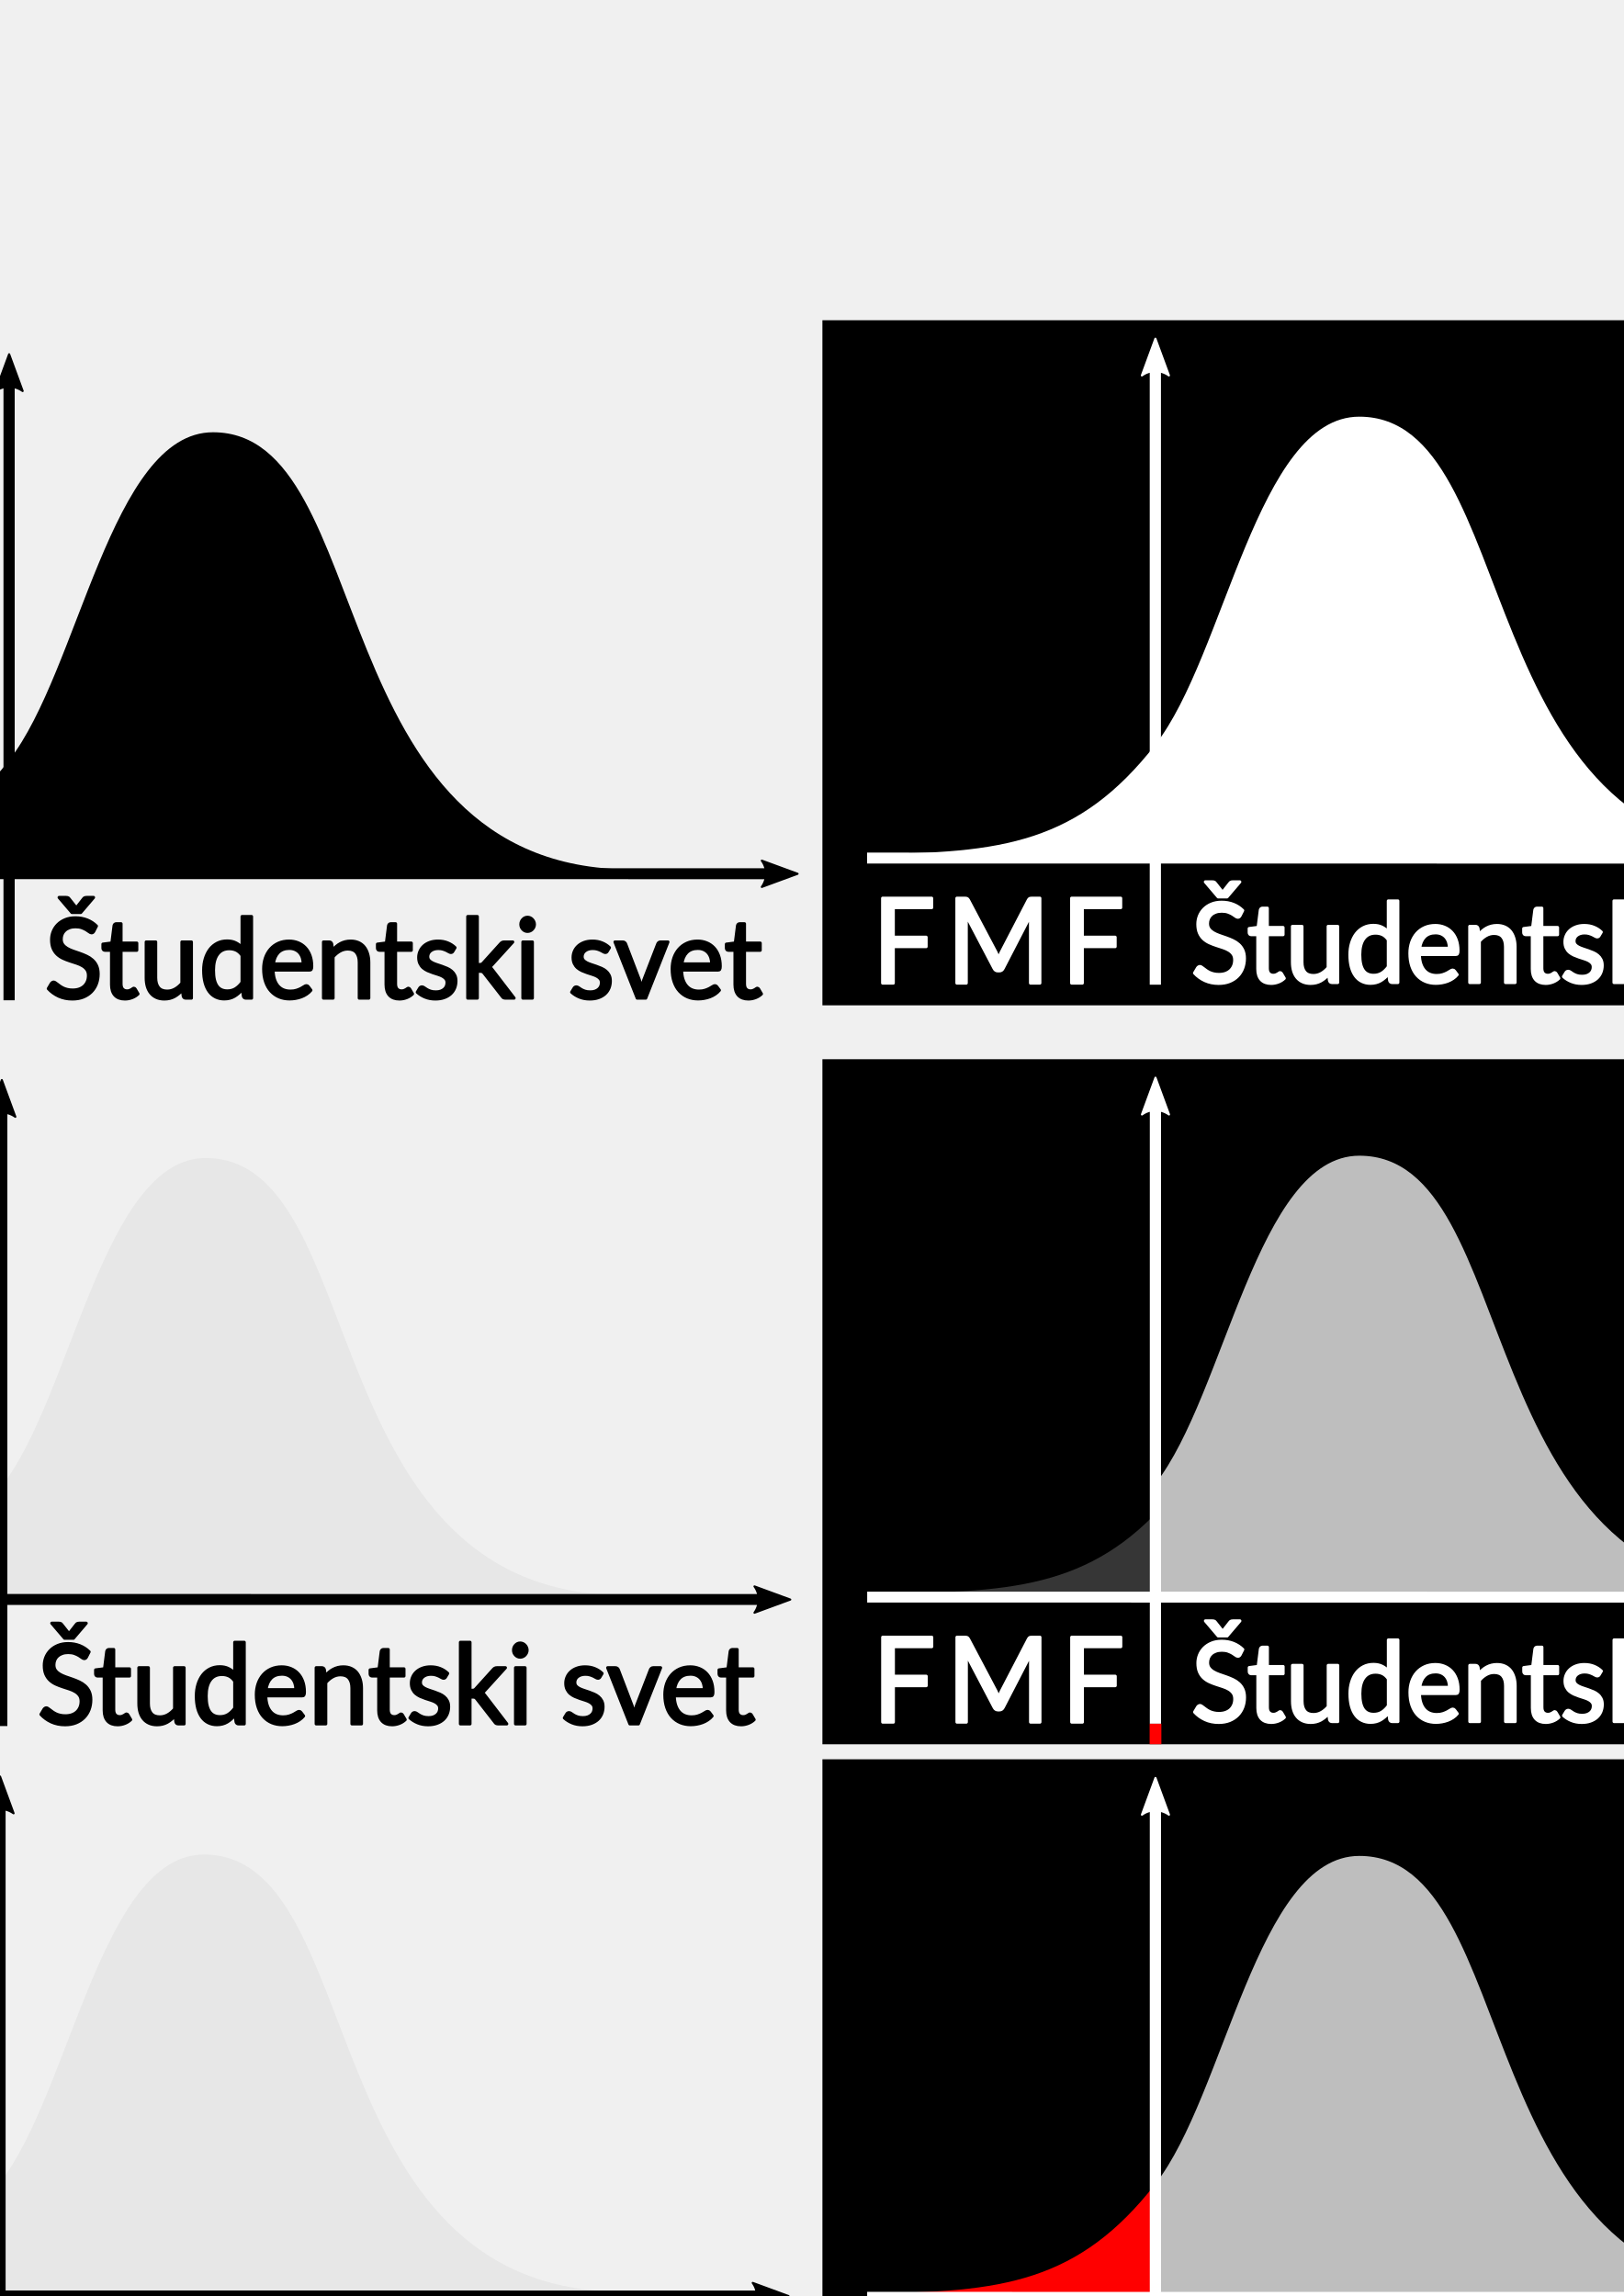
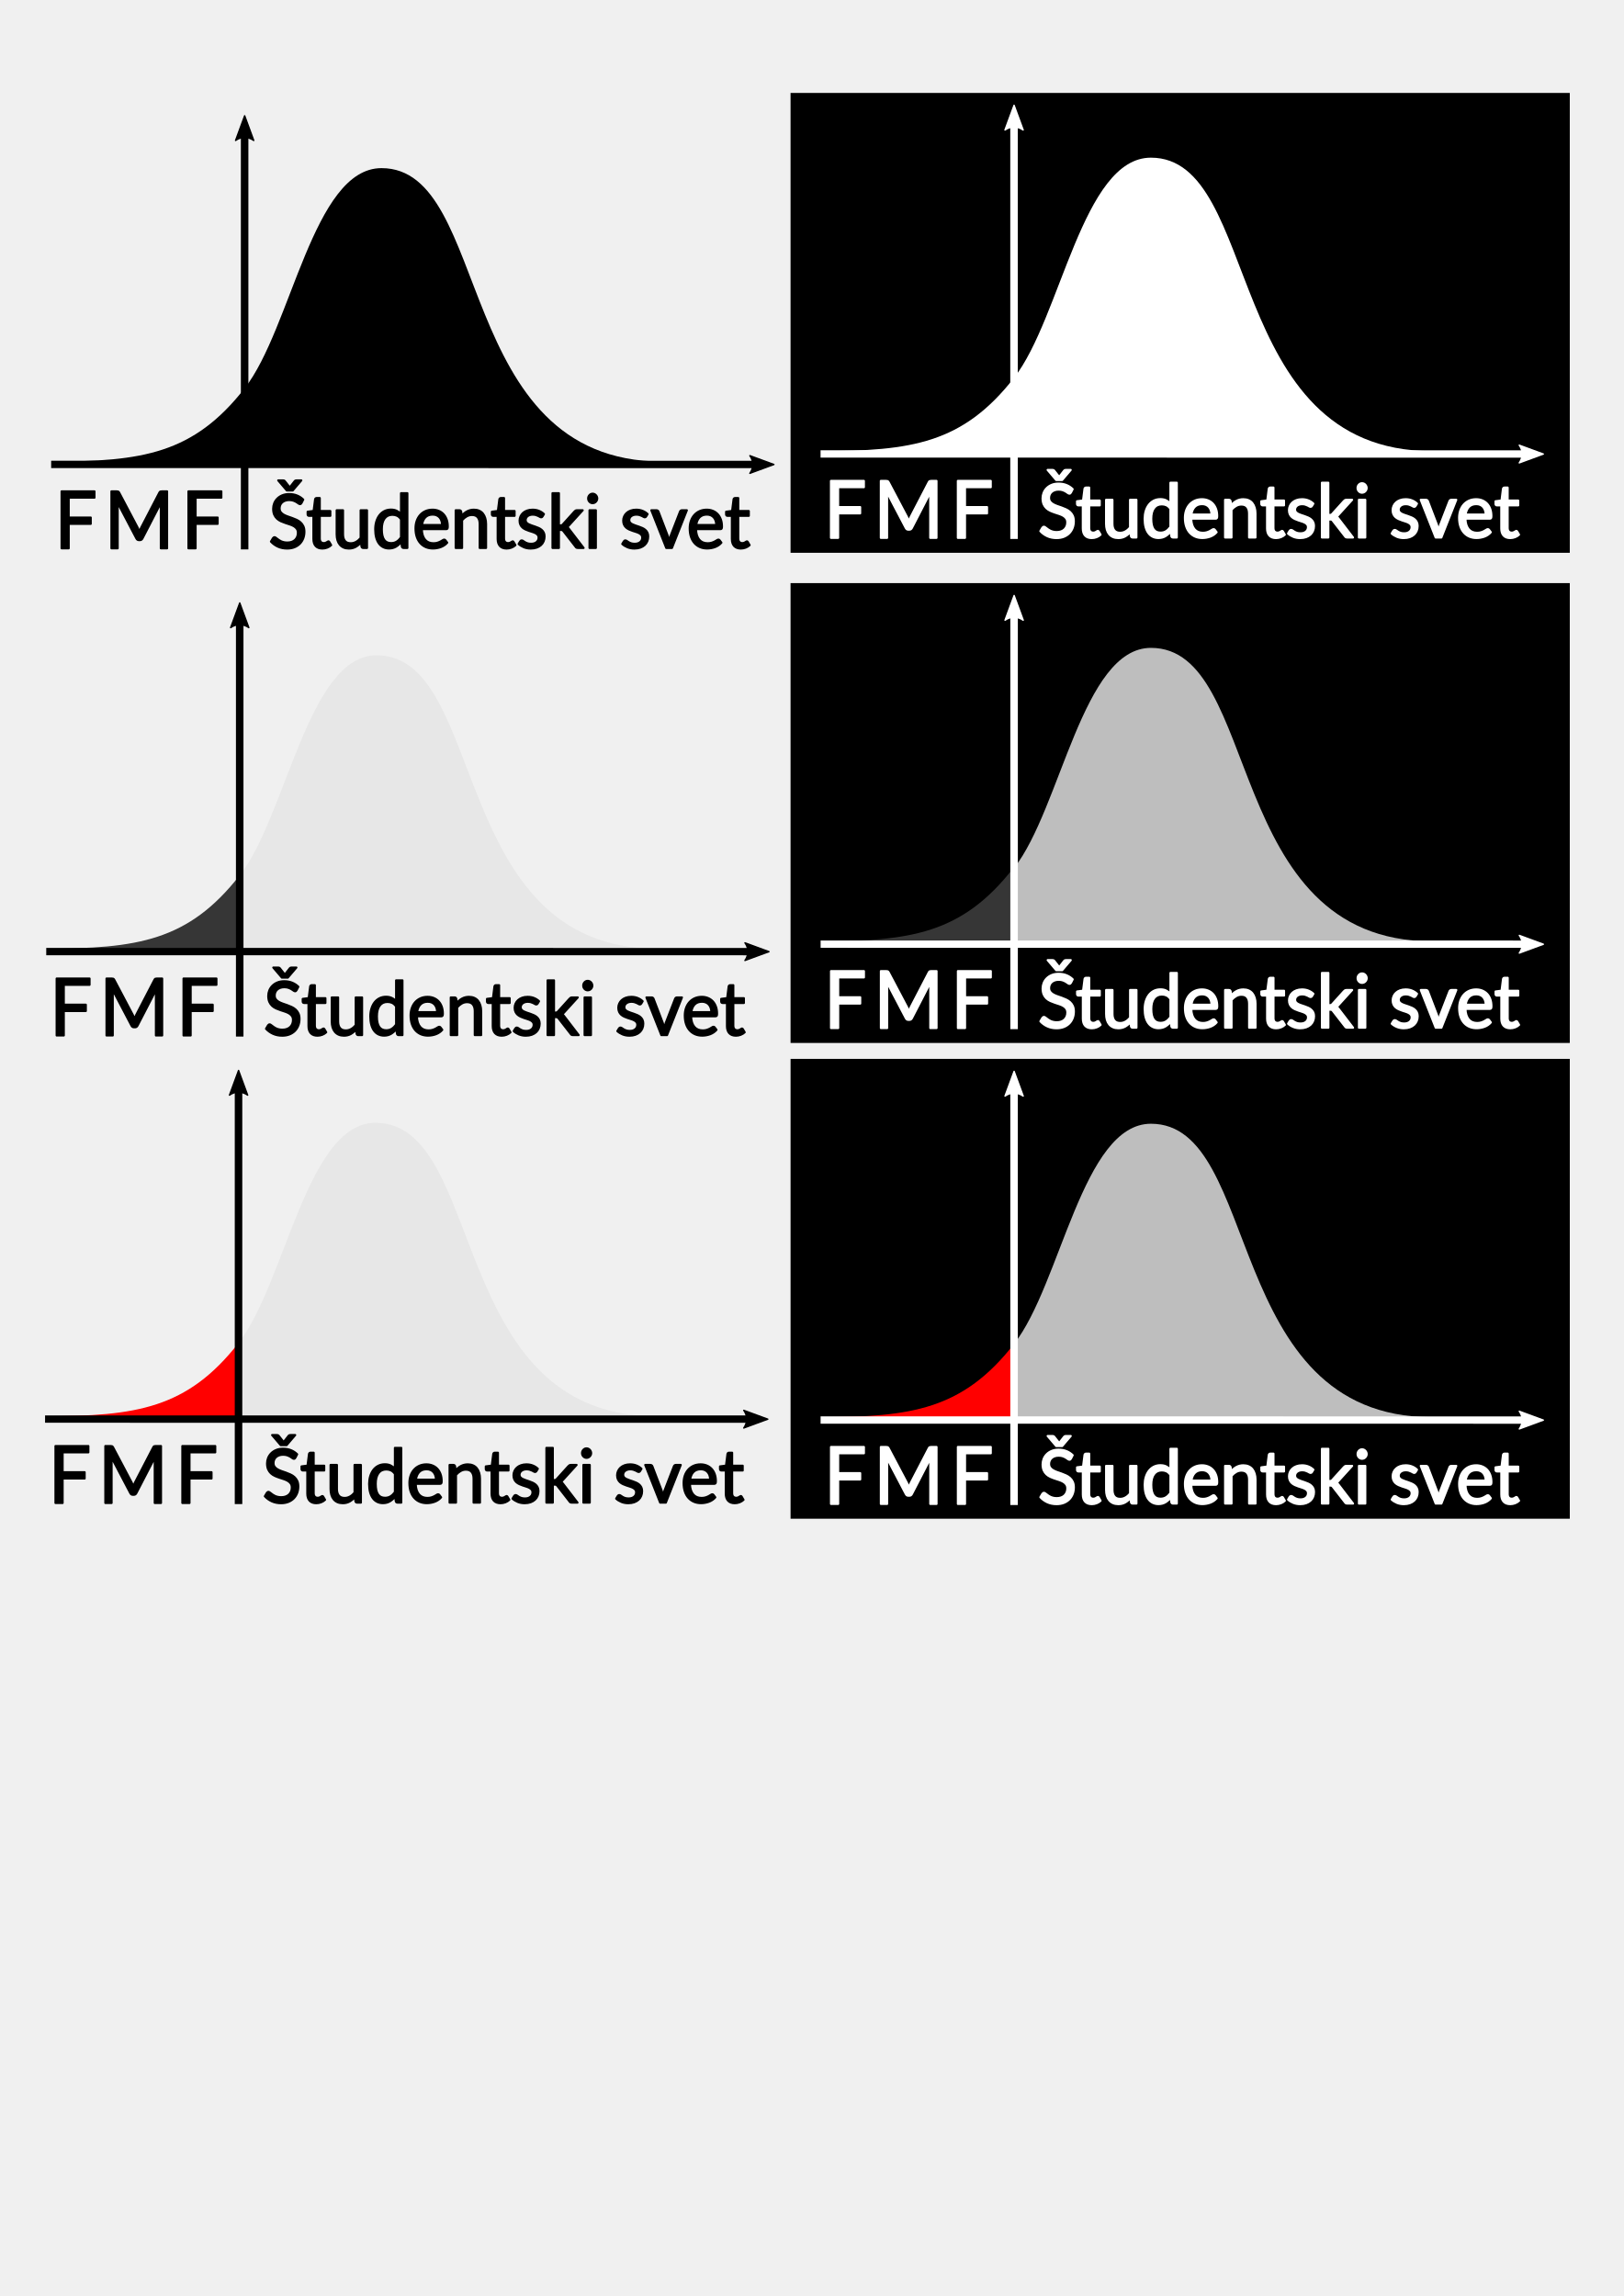
<svg xmlns="http://www.w3.org/2000/svg" xmlns:xlink="http://www.w3.org/1999/xlink" id="svg2" version="1.1" xml:space="preserve" width="744.094" height="1052.362" viewBox="0 0 744.094 1052.362">
  <defs id="defs6">
    <marker style="overflow:visible" id="marker4565" refX="0.0" refY="0.0" orient="auto">
      <path transform="scale(0.3) translate(-2.3,0)" d="M 8.719,4.034 L -2.207,0.016 L 8.719,-4.002 C 6.973,-1.63 6.983,1.616 8.719,4.034 z " style="fill-rule:evenodd;stroke-width:0.625;stroke-linejoin:round;stroke:#000000;stroke-opacity:1;fill:#000000;fill-opacity:1" id="path4567" />
    </marker>
    <marker style="overflow:visible" id="marker4465" refX="0.0" refY="0.0" orient="auto">
      <path transform="scale(0.3) translate(-2.3,0)" d="M 8.719,4.034 L -2.207,0.016 L 8.719,-4.002 C 6.973,-1.63 6.983,1.616 8.719,4.034 z " style="fill-rule:evenodd;stroke-width:0.625;stroke-linejoin:round;stroke:#ffffff;stroke-opacity:1;fill:#ffffff;fill-opacity:1" id="path4467" />
    </marker>
    <linearGradient id="linearGradient9134">
      <stop style="stop-color:#ffffff;stop-opacity:1;" offset="0" id="stop9136" />
      <stop style="stop-color:#ffffff;stop-opacity:0;" offset="1" id="stop9138" />
    </linearGradient>
    <linearGradient id="linearGradient9126">
      <stop style="stop-color:#ffffff;stop-opacity:1;" offset="0" id="stop9128" />
      <stop style="stop-color:#ffffff;stop-opacity:0;" offset="1" id="stop9130" />
    </linearGradient>
    <linearGradient id="linearGradient9022">
      <stop style="stop-color:#ffffff;stop-opacity:1;" offset="0" id="stop9024" />
      <stop style="stop-color:#ffffff;stop-opacity:0;" offset="1" id="stop9026" />
    </linearGradient>
    <marker orient="auto" refY="0.0" refX="0.0" id="marker8738" style="overflow:visible">
      <path id="path8740" style="fill-rule:evenodd;stroke-width:0.625;stroke-linejoin:round;stroke:#ffffff;stroke-opacity:1;fill:#ffffff;fill-opacity:1" d="M 8.719,4.034 L -2.207,0.016 L 8.719,-4.002 C 6.973,-1.63 6.983,1.616 8.719,4.034 z " transform="scale(0.3) translate(-2.3,0)" />
    </marker>
    <marker style="overflow:visible" id="marker7185" refX="0.0" refY="0.0" orient="auto">
      <path transform="scale(0.3) translate(-2.3,0)" d="M 8.719,4.034 L -2.207,0.016 L 8.719,-4.002 C 6.973,-1.63 6.983,1.616 8.719,4.034 z " style="fill-rule:evenodd;stroke-width:0.625;stroke-linejoin:round;stroke:#ffffff;stroke-opacity:1;fill:#ffffff;fill-opacity:1" id="path7187" />
    </marker>
    <marker style="overflow:visible" id="marker7153" refX="0.0" refY="0.0" orient="auto">
      <path transform="scale(0.3) translate(-2.3,0)" d="M 8.719,4.034 L -2.207,0.016 L 8.719,-4.002 C 6.973,-1.63 6.983,1.616 8.719,4.034 z " style="fill-rule:evenodd;stroke-width:0.625;stroke-linejoin:round;stroke:#000000;stroke-opacity:1;fill:#000000;fill-opacity:1" id="path7155" />
    </marker>
    <marker style="overflow:visible" id="marker7017" refX="0.0" refY="0.0" orient="auto">
      <path transform="scale(0.3) translate(-2.3,0)" d="M 8.719,4.034 L -2.207,0.016 L 8.719,-4.002 C 6.973,-1.63 6.983,1.616 8.719,4.034 z " style="fill-rule:evenodd;stroke-width:0.625;stroke-linejoin:round;stroke:#000000;stroke-opacity:1;fill:#000000;fill-opacity:1" id="path7019" />
    </marker>
    <marker orient="auto" refY="0.0" refX="0.0" id="marker6953" style="overflow:visible">
      <path id="path6955" style="fill-rule:evenodd;stroke-width:0.625;stroke-linejoin:round;stroke:#ffffff;stroke-opacity:1;fill:#ffffff;fill-opacity:1" d="M 8.719,4.034 L -2.207,0.016 L 8.719,-4.002 C 6.973,-1.63 6.983,1.616 8.719,4.034 z " transform="scale(0.3) translate(-2.3,0)" />
    </marker>
    <marker style="overflow:visible" id="marker5136" refX="0.0" refY="0.0" orient="auto">
      <path transform="scale(0.3) translate(-2.3,0)" d="M 8.719,4.034 L -2.207,0.016 L 8.719,-4.002 C 6.973,-1.63 6.983,1.616 8.719,4.034 z " style="fill-rule:evenodd;stroke-width:0.625;stroke-linejoin:round;stroke:#000000;stroke-opacity:1;fill:#000000;fill-opacity:1" id="path5138" />
    </marker>
    <marker orient="auto" refY="0.0" refX="0.0" id="Club" style="overflow:visible">
      <path id="path4527" d="M -1.597,-7.098 C -3.486,-7.098 -5.024,-5.561 -5.024,-3.671 C -5.024,-3.015 -4.785,-2.444 -4.464,-1.923 C -4.503,-1.891 -4.544,-1.865 -4.581,-1.83 C -5.203,-2.685 -6.17,-3.275 -7.308,-3.275 C -9.197,-3.275 -10.734,-1.738 -10.734,0.151 C -10.734,2.04 -9.197,3.578 -7.308,3.578 C -6.314,3.578 -5.439,3.136 -4.814,2.459 C -4.938,2.814 -5.024,3.18 -5.024,3.578 C -5.024,5.467 -3.486,7.004 -1.597,7.004 C 0.292,7.004 1.829,5.467 1.829,3.578 C 1.829,2.784 1.514,2.084 1.06,1.503 C 2.415,1.766 3.772,2.297 4.766,3.834 C 4.028,3.096 3.554,1.753 3.554,-0.059 L 2.925,-0.105 L 3.507,-0.128 C 3.507,-1.94 3.958,-3.283 4.696,-4.021 C 3.737,-2.539 2.439,-1.995 1.13,-1.713 C 1.534,-2.275 1.829,-2.927 1.829,-3.671 C 1.829,-5.561 0.292,-7.098 -1.597,-7.098 z " style="fill-rule:evenodd;stroke:#000000;stroke-width:0.746pt;stroke-opacity:1;fill:#000000;fill-opacity:1" transform="scale(0.6)" />
    </marker>
    <marker orient="auto" refY="0.0" refX="0.0" id="TriangleInS" style="overflow:visible">
      <path id="path4437" d="M 5.77,0.0 L -2.88,5.0 L -2.88,-5.0 L 5.77,0.0 z " style="fill-rule:evenodd;stroke:#000000;stroke-width:1pt;stroke-opacity:1;fill:#000000;fill-opacity:1" transform="scale(-0.2)" />
    </marker>
    <marker orient="auto" refY="0.0" refX="0.0" id="Arrow2Sstart" style="overflow:visible">
      <path id="path4328" style="fill-rule:evenodd;stroke-width:0.625;stroke-linejoin:round;stroke:#000000;stroke-opacity:1;fill:#000000;fill-opacity:1" d="M 8.719,4.034 L -2.207,0.016 L 8.719,-4.002 C 6.973,-1.63 6.983,1.616 8.719,4.034 z " transform="scale(0.3) translate(-2.3,0)" />
    </marker>
    <marker orient="auto" refY="0.0" refX="0.0" id="Arrow1Sstart" style="overflow:visible">
      <path id="path4310" d="M 0.0,0.0 L 5.0,-5.0 L -12.5,0.0 L 5.0,5.0 L 0.0,0.0 z " style="fill-rule:evenodd;stroke:#000000;stroke-width:1pt;stroke-opacity:1;fill:#000000;fill-opacity:1" transform="scale(0.2) translate(6,0)" />
    </marker>
    <marker orient="auto" refY="0.0" refX="0.0" id="Arrow2Mstart" style="overflow:visible">
      <path id="path4322" style="fill-rule:evenodd;stroke-width:0.625;stroke-linejoin:round;stroke:#000000;stroke-opacity:1;fill:#000000;fill-opacity:1" d="M 8.719,4.034 L -2.207,0.016 L 8.719,-4.002 C 6.973,-1.63 6.983,1.616 8.719,4.034 z " transform="scale(0.6) translate(0,0)" />
    </marker>
    <filter style="color-interpolation-filters:sRGB;" id="filter4851">
      <feColorMatrix values="0.21 0.72 0.072 0 0 0.21 0.72 0.072 0 0 0.21 0.72 0.072 0 0 0 0 0 1 0 " id="feColorMatrix4853" result="fbSourceGraphic" />
      <feColorMatrix result="fbSourceGraphicAlpha" in="fbSourceGraphic" values="0 0 0 -1 0 0 0 0 -1 0 0 0 0 -1 0 0 0 0 1 0" id="feColorMatrix4855" />
      <feColorMatrix id="feColorMatrix4857" values="0.21 0.72 0.072 0 0 0.21 0.72 0.072 0 0 0.21 0.72 0.072 0 0 0 0 0 1 0 " in="fbSourceGraphic" result="fbSourceGraphic" />
      <feColorMatrix result="fbSourceGraphicAlpha" in="fbSourceGraphic" values="0 0 0 -1 0 0 0 0 -1 0 0 0 0 -1 0 0 0 0 1 0" id="feColorMatrix4859" />
      <feColorMatrix id="feColorMatrix4861" values="0.21 0.72 0.072 0 0 0.21 0.72 0.072 0 0 0.21 0.72 0.072 0 0 0 0 0 1 0 " in="fbSourceGraphic" />
    </filter>
    <marker style="overflow:visible" id="marker5136-6" refX="0" refY="0" orient="auto">
      <path transform="matrix(0.3,0,0,0.3,-0.69,0)" d="M 8.719,4.034 -2.207,0.016 8.719,-4.002 c -1.745,2.372 -1.735,5.617 -6e-7,8.035 z" style="fill:#ffffff;fill-opacity:1;fill-rule:evenodd;stroke:#ffffff;stroke-width:0.625;stroke-linejoin:round;stroke-opacity:1" id="path5138-1" />
    </marker>
    <marker style="overflow:visible" id="marker5136-0" refX="0" refY="0" orient="auto">
      <path transform="matrix(0.3,0,0,0.3,-0.69,0)" d="M 8.719,4.034 -2.207,0.016 8.719,-4.002 c -1.745,2.372 -1.735,5.617 -6e-7,8.035 z" style="fill:#000000;fill-opacity:1;fill-rule:evenodd;stroke:#000000;stroke-width:0.625;stroke-linejoin:round;stroke-opacity:1" id="path5138-5" />
    </marker>
    <filter style="color-interpolation-filters:sRGB;" id="filter6831">
      <feColorMatrix values="0.21 0.72 0.072 0 0 0.21 0.72 0.072 0 0 0.21 0.72 0.072 0 0 0 0 0 1 0 " id="feColorMatrix6833" />
    </filter>
-     <linearGradient xlink:href="#linearGradient9022" id="linearGradient9028" x1="-5.472" y1="577.215" x2="5.204" y2="577.215" gradientUnits="userSpaceOnUse" gradientTransform="translate(423.7504,-248.7452)" />
+     <linearGradient xlink:href="#linearGradient9022" id="linearGradient9028" x1="-5.472" y1="577.215" x2="5.204" y2="577.215" gradientUnits="userSpaceOnUse" gradientTransform="translate(423.7504,-245.5452)" />
    <linearGradient xlink:href="#linearGradient9126" id="linearGradient9132" x1="14.268" y1="-469.785" x2="280.349" y2="-469.785" gradientUnits="userSpaceOnUse" />
    <linearGradient xlink:href="#linearGradient9134" id="linearGradient9140" x1="-103.438" y1="-460.585" x2="-13.74" y2="-460.585" gradientUnits="userSpaceOnUse" />
    <linearGradient xlink:href="#linearGradient9022" id="linearGradient9900" gradientUnits="userSpaceOnUse" gradientTransform="translate(423.7209,22.23919)" x1="-5.472" y1="577.215" x2="5.204" y2="577.215" />
  </defs>
  <g id="g10" transform="matrix(1.25,0,0,-1.25,0,1052.362)">
-     <rect style="fill:#000000;fill-opacity:1;stroke:#ffffff;stroke-width:0;stroke-miterlimit:4;stroke-dasharray:none;stroke-opacity:1" id="rect7651" width="425.6" height="251.2" x="301.515" y="-196.8" transform="scale(1,-1)" />
-     <g id="g4680">
+     <g id="g4840" transform="matrix(0.6712333,0,0,0.6712333,87.4475,321.5263)">
      <path d="M -105.6,1.6 C -55.995,1.606 -28,5.762 0,41.6 L 0,1.6 Z" style="fill:#ff0000;fill-opacity:1;fill-rule:evenodd;stroke:#ff0000;stroke-width:0;stroke-linecap:butt;stroke-linejoin:miter;stroke-miterlimit:4;stroke-dasharray:none;stroke-opacity:1" id="path14" />
      <path d="m 0,41.6 c 25.6,32.767 37.313,120.278 74.761,120.278 60.836,0 38.833,-160.068 153.251,-160.287 L 0,1.6 Z" style="fill:#e7e7e7;fill-opacity:1;fill-rule:evenodd;stroke:#e7e7e7;stroke-width:0;stroke-linecap:butt;stroke-linejoin:miter;stroke-miterlimit:4;stroke-dasharray:none;stroke-opacity:1" id="path16" />
      <path d="M 283.665,-3.6617809e-5 -105.669,0.029" style="fill:none;stroke:#000000;stroke-width:4.004;stroke-linecap:butt;stroke-linejoin:miter;stroke-miterlimit:19.8;stroke-dasharray:none;stroke-opacity:1;marker-start:url(#Arrow2Sstart)" id="path18" />
      <path d="M 0,184.914 0,-46.4" style="fill:none;stroke:#000000;stroke-width:4.109;stroke-linecap:butt;stroke-linejoin:miter;stroke-miterlimit:5;stroke-dasharray:none;stroke-opacity:1;marker-start:url(#marker5136)" id="path24" />
      <text transform="scale(0.9701888,-1.030727)" id="text5550" y="44.435" x="-106.942" style="font-style:normal;font-weight:normal;font-size:29.946px;line-height:125%;font-family:sans-serif;letter-spacing:1.035px;word-spacing:0px;fill:#000000;fill-opacity:1;stroke:none;stroke-width:1.2;stroke-linecap:butt;stroke-linejoin:miter;stroke-miterlimit:4;stroke-dasharray:none;stroke-opacity:1" xml:space="preserve">
        <tspan style="font-style:normal;font-variant:normal;font-weight:normal;font-stretch:normal;font-size:42.111px;font-family:Lato;-inkscape-font-specification:Lato;letter-spacing:4.257px;stroke:#000000;stroke-width:1.123;stroke-linecap:butt;stroke-linejoin:round;stroke-miterlimit:4;stroke-dasharray:none;stroke-opacity:1" y="44.435" x="-106.942" id="tspan5552">FMF</tspan>
      </text>
-       <text transform="scale(0.9847641,-1.015472)" id="text5554" y="44.909" x="13.264" style="font-style:normal;font-weight:normal;font-size:40px;line-height:125%;font-family:sans-serif;letter-spacing:0px;word-spacing:0px;fill:#000000;fill-opacity:1;stroke:none;stroke-width:1px;stroke-linecap:butt;stroke-linejoin:miter;stroke-opacity:1;" xml:space="preserve">
-         <tspan style="font-style:normal;font-variant:normal;font-weight:normal;font-stretch:normal;font-size:40px;font-family:Lato;-inkscape-font-specification:Lato;letter-spacing:0px;stroke:#000000;stroke-width:1.126px;stroke-linejoin:round;stroke-opacity:1;" y="44.909" x="13.264" id="tspan5556">Študentski svet</tspan>
+       <text transform="scale(0.9847641,-1.015472)" id="text5554" y="44.909" x="13.264" style="font-style:normal;font-weight:normal;font-size:40px;line-height:125%;font-family:sans-serif;letter-spacing:0px;word-spacing:0px;fill:#000000;fill-opacity:1;stroke:none;stroke-width:1px;stroke-linecap:butt;stroke-linejoin:miter;stroke-opacity:1" xml:space="preserve">
+         <tspan style="font-style:normal;font-variant:normal;font-weight:normal;font-stretch:normal;font-size:40px;font-family:Lato;-inkscape-font-specification:Lato;letter-spacing:0px;stroke:#000000;stroke-width:1.126px;stroke-linejoin:round;stroke-opacity:1" y="44.909" x="13.264" id="tspan5556">Študentski svet</tspan>
      </text>
    </g>
-     <path d="m -104.954,256.988 c 49.604,0.006 77.6,4.162 105.6,40 l 0,-40 z" style="fill:#ff0000;fill-opacity:1;fill-rule:evenodd;stroke:#ff0000;stroke-width:0;stroke-linecap:butt;stroke-linejoin:miter;stroke-miterlimit:4;stroke-dasharray:none;stroke-opacity:1;filter:url(#filter6831)" id="path6743" />
-     <g id="g4671">
-       <path id="path6745" style="fill:#e7e7e7;fill-opacity:1;fill-rule:evenodd;stroke:#e7e7e7;stroke-width:0;stroke-linecap:butt;stroke-linejoin:miter;stroke-miterlimit:4;stroke-dasharray:none;stroke-opacity:1" d="M 0.646,296.988 C 26.246,329.754 37.959,417.265 75.407,417.265 c 60.836,0 38.833,-160.068 153.251,-160.287 l -228.012,0.009 z" />
-       <path id="path6747" style="fill:none;stroke:#000000;stroke-width:4.004;stroke-linecap:butt;stroke-linejoin:miter;stroke-miterlimit:19.8;stroke-dasharray:none;stroke-opacity:1;marker-start:url(#marker4565)" d="m 284.311,255.388 -389.334,0.029" />
-       <path id="path6749" style="fill:none;stroke:#000000;stroke-width:4.109;stroke-linecap:butt;stroke-linejoin:miter;stroke-miterlimit:5;stroke-dasharray:none;stroke-opacity:1;marker-start:url(#marker5136)" d="m 0.646,440.302 0,-231.314" />
-       <text xml:space="preserve" style="font-style:normal;font-weight:normal;font-size:29.946px;line-height:125%;font-family:sans-serif;letter-spacing:1.035px;word-spacing:0px;fill:#000000;fill-opacity:1;stroke:none;stroke-width:1.2;stroke-linecap:butt;stroke-linejoin:miter;stroke-miterlimit:4;stroke-dasharray:none;stroke-opacity:1" x="-106.277" y="-203.34" id="text6751" transform="scale(0.9701888,-1.030727)">
-         <tspan id="tspan6753" x="-106.277" y="-203.34" style="font-style:normal;font-variant:normal;font-weight:normal;font-stretch:normal;font-size:42.111px;font-family:Lato;-inkscape-font-specification:Lato;letter-spacing:4.257px;stroke:#000000;stroke-width:1.123;stroke-linecap:butt;stroke-linejoin:round;stroke-miterlimit:4;stroke-dasharray:none;stroke-opacity:1">FMF</tspan>
-       </text>
-       <text xml:space="preserve" style="font-style:normal;font-weight:normal;font-size:40px;line-height:125%;font-family:sans-serif;letter-spacing:0px;word-spacing:0px;fill:#000000;fill-opacity:1;stroke:none;stroke-width:1px;stroke-linecap:butt;stroke-linejoin:miter;stroke-opacity:1" x="13.921" y="-206.588" id="text6755" transform="scale(0.9847641,-1.015472)">
-         <tspan id="tspan6757" x="13.921" y="-206.588" style="font-style:normal;font-variant:normal;font-weight:normal;font-stretch:normal;font-size:40px;font-family:Lato;-inkscape-font-specification:Lato;letter-spacing:0px;stroke:#000000;stroke-width:1.126px;stroke-linejoin:round;stroke-opacity:1">Študentski svet</tspan>
-       </text>
+     <g id="g4904" transform="matrix(0.6712333,0,0,0.6712333,87.4475,321.5263)">
+       <path d="m -105,257.027 c 49.605,0.006 77.6,4.162 105.6,40 l 0,-40 z" style="fill:#363636;fill-opacity:1;fill-rule:evenodd;stroke:#363636;stroke-width:0;stroke-linecap:butt;stroke-linejoin:miter;stroke-miterlimit:4;stroke-dasharray:none;stroke-opacity:1" id="path14-3" />
+       <g id="g4671">
+         <path d="M 0.646,296.988 C 26.246,329.754 37.959,417.265 75.407,417.265 c 60.836,0 38.833,-160.068 153.251,-160.287 l -228.012,0.009 z" style="fill:#e7e7e7;fill-opacity:1;fill-rule:evenodd;stroke:#e7e7e7;stroke-width:0;stroke-linecap:butt;stroke-linejoin:miter;stroke-miterlimit:4;stroke-dasharray:none;stroke-opacity:1" id="path6745" />
+         <path d="m 284.311,255.388 -389.334,0.029" style="fill:none;stroke:#000000;stroke-width:4.004;stroke-linecap:butt;stroke-linejoin:miter;stroke-miterlimit:19.8;stroke-dasharray:none;stroke-opacity:1;marker-start:url(#marker4565)" id="path6747" />
+         <path d="m 0.646,440.302 0,-231.314" style="fill:none;stroke:#000000;stroke-width:4.109;stroke-linecap:butt;stroke-linejoin:miter;stroke-miterlimit:5;stroke-dasharray:none;stroke-opacity:1;marker-start:url(#marker5136)" id="path6749" />
+         <text transform="scale(0.9701888,-1.030727)" id="text6751" y="-203.34" x="-106.277" style="font-style:normal;font-weight:normal;font-size:29.946px;line-height:125%;font-family:sans-serif;letter-spacing:1.035px;word-spacing:0px;fill:#000000;fill-opacity:1;stroke:none;stroke-width:1.2;stroke-linecap:butt;stroke-linejoin:miter;stroke-miterlimit:4;stroke-dasharray:none;stroke-opacity:1" xml:space="preserve">
+           <tspan style="font-style:normal;font-variant:normal;font-weight:normal;font-stretch:normal;font-size:42.111px;font-family:Lato;-inkscape-font-specification:Lato;letter-spacing:4.257px;stroke:#000000;stroke-width:1.123;stroke-linecap:butt;stroke-linejoin:round;stroke-miterlimit:4;stroke-dasharray:none;stroke-opacity:1" y="-203.34" x="-106.277" id="tspan6753">FMF</tspan>
+         </text>
+         <text transform="scale(0.9847641,-1.015472)" id="text6755" y="-206.588" x="13.921" style="font-style:normal;font-weight:normal;font-size:40px;line-height:125%;font-family:sans-serif;letter-spacing:0px;word-spacing:0px;fill:#000000;fill-opacity:1;stroke:none;stroke-width:1px;stroke-linecap:butt;stroke-linejoin:miter;stroke-opacity:1" xml:space="preserve">
+           <tspan style="font-style:normal;font-variant:normal;font-weight:normal;font-stretch:normal;font-size:40px;font-family:Lato;-inkscape-font-specification:Lato;letter-spacing:0px;stroke:#000000;stroke-width:1.126px;stroke-linejoin:round;stroke-opacity:1" y="-206.588" x="13.921" id="tspan6757">Študentski svet</tspan>
+         </text>
+       </g>
    </g>
-     <path id="path6759" style="fill:#ff0000;fill-opacity:1;fill-rule:evenodd;stroke:#ff0000;stroke-width:0;stroke-linecap:butt;stroke-linejoin:miter;stroke-miterlimit:4;stroke-dasharray:none;stroke-opacity:1" d="m 317.986,1.088 c 49.605,0.006 77.6,4.162 105.6,40 l 0,-40 z" />
-     <path id="path6761" style="fill:#bebebe;fill-opacity:1;fill-rule:evenodd;stroke:#e7e7e7;stroke-width:0;stroke-linecap:butt;stroke-linejoin:miter;stroke-miterlimit:4;stroke-dasharray:none;stroke-opacity:1" d="m 423.586,41.088 c 25.6,32.767 37.313,120.278 74.761,120.278 60.836,0 38.833,-160.068 153.251,-160.287 l -228.012,0.009 z" />
-     <path id="path6763" style="fill:#ffffff;fill-opacity:1;stroke:#ffffff;stroke-width:4.004;stroke-linecap:butt;stroke-linejoin:miter;stroke-miterlimit:19.8;stroke-dasharray:none;stroke-opacity:1;marker-start:url(#marker7185)" d="m 707.25,-0.512 -389.334,0.029" />
-     <path id="path6765" style="fill:none;stroke:#ffffff;stroke-width:4.109;stroke-linecap:butt;stroke-linejoin:miter;stroke-miterlimit:5;stroke-dasharray:none;stroke-opacity:1;marker-start:url(#marker6953)" d="m 423.586,184.402 0,-231.314" />
-     <text xml:space="preserve" style="font-style:normal;font-weight:normal;font-size:29.946px;line-height:125%;font-family:sans-serif;letter-spacing:1.035px;word-spacing:0px;fill:#ffffff;fill-opacity:1;stroke:#ffffff;stroke-width:1.2;stroke-linecap:butt;stroke-linejoin:miter;stroke-miterlimit:4;stroke-dasharray:none;stroke-opacity:1" x="329.659" y="44.932" id="text6767" transform="scale(0.9701888,-1.030727)">
-       <tspan id="tspan6769" x="329.659" y="44.932" style="font-style:normal;font-variant:normal;font-weight:normal;font-stretch:normal;font-size:42.111px;font-family:Lato;-inkscape-font-specification:Lato;letter-spacing:4.257px;fill:#ffffff;fill-opacity:1;stroke:#ffffff;stroke-width:1.123;stroke-linecap:butt;stroke-linejoin:round;stroke-miterlimit:4;stroke-dasharray:none;stroke-opacity:1">FMF</tspan>
-     </text>
-     <text xml:space="preserve" style="font-style:normal;font-weight:normal;font-size:40px;line-height:125%;font-family:sans-serif;letter-spacing:0px;word-spacing:0px;fill:#ffffff;fill-opacity:1;stroke:#ffffff;stroke-width:1px;stroke-linecap:butt;stroke-linejoin:miter;stroke-opacity:1" x="443.404" y="45.414" id="text6771" transform="scale(0.9847641,-1.015472)">
-       <tspan id="tspan6773" x="443.404" y="45.414" style="font-style:normal;font-variant:normal;font-weight:normal;font-stretch:normal;font-size:40px;font-family:Lato;-inkscape-font-specification:Lato;letter-spacing:0px;fill:#ffffff;fill-opacity:1;stroke:#ffffff;stroke-width:1.126px;stroke-linejoin:round;stroke-opacity:1">Študentski svet</tspan>
-     </text>
-     <g id="g4690">
+     <g id="g4690" transform="matrix(0.6712333,0,0,0.6712333,87.4475,321.5263)">
      <path id="path6775" style="fill:#000000;fill-opacity:1;fill-rule:evenodd;stroke:#ff0000;stroke-width:0;stroke-linecap:butt;stroke-linejoin:miter;stroke-miterlimit:4;stroke-dasharray:none;stroke-opacity:1" d="m -102.269,523.111 c 49.605,0.006 77.6,4.162 105.6,40 l 0,-40 z" />
      <path id="path6777" style="fill:#000000;fill-opacity:1;fill-rule:evenodd;stroke:#e7e7e7;stroke-width:0;stroke-linecap:butt;stroke-linejoin:miter;stroke-miterlimit:4;stroke-dasharray:none;stroke-opacity:1" d="m 3.331,563.111 c 25.6,32.767 37.313,120.278 74.761,120.278 60.836,0 38.833,-160.068 153.251,-160.287 l -228.012,0.009 z" />
      <path id="path6779" style="fill:none;stroke:#000000;stroke-width:4.004;stroke-linecap:butt;stroke-linejoin:miter;stroke-miterlimit:19.8;stroke-dasharray:none;stroke-opacity:1;marker-start:url(#Arrow2Sstart)" d="m 286.996,521.511 -389.334,0.029" />
      <path id="path6781" style="fill:none;stroke:#000000;stroke-width:4.109;stroke-linecap:butt;stroke-linejoin:miter;stroke-miterlimit:5;stroke-dasharray:none;stroke-opacity:1;marker-start:url(#marker5136)" d="m 3.331,706.425 0,-231.314" />
      <text xml:space="preserve" style="font-style:normal;font-weight:normal;font-size:29.946px;line-height:125%;font-family:sans-serif;letter-spacing:1.035px;word-spacing:0px;fill:#000000;fill-opacity:1;stroke:none;stroke-width:1.2;stroke-linecap:butt;stroke-linejoin:miter;stroke-miterlimit:4;stroke-dasharray:none;stroke-opacity:1" x="-103.509" y="-461.529" id="text6783" transform="scale(0.9701888,-1.030727)">
        <tspan id="tspan6785" x="-103.509" y="-461.529" style="font-style:normal;font-variant:normal;font-weight:normal;font-stretch:normal;font-size:42.111px;font-family:Lato;-inkscape-font-specification:Lato;letter-spacing:4.257px;stroke:#000000;stroke-width:1.123;stroke-linecap:butt;stroke-linejoin:round;stroke-miterlimit:4;stroke-dasharray:none;stroke-opacity:1">FMF</tspan>
      </text>
      <text xml:space="preserve" style="font-style:normal;font-weight:normal;font-size:40px;line-height:125%;font-family:sans-serif;letter-spacing:0px;word-spacing:0px;fill:#000000;fill-opacity:1;stroke:none;stroke-width:1px;stroke-linecap:butt;stroke-linejoin:miter;stroke-opacity:1" x="16.647" y="-468.656" id="text6787" transform="scale(0.9847641,-1.015472)">
        <tspan id="tspan6789" x="16.647" y="-468.656" style="font-style:normal;font-variant:normal;font-weight:normal;font-stretch:normal;font-size:40px;font-family:Lato;-inkscape-font-specification:Lato;letter-spacing:0px;stroke:#000000;stroke-width:1.126px;stroke-linejoin:round;stroke-opacity:1">Študentski svet</tspan>
      </text>
    </g>
-     <rect style="fill:#000000;fill-opacity:1;stroke:#ffffff;stroke-width:0;stroke-miterlimit:4;stroke-dasharray:none;stroke-opacity:1" id="rect7651-9" width="425.6" height="251.2" x="301.51" y="-453.498" transform="scale(1,-1)" />
-     <path id="path7653" style="fill:#ff0000;fill-opacity:1;fill-rule:evenodd;stroke:#ff0000;stroke-width:0;stroke-linecap:butt;stroke-linejoin:miter;stroke-miterlimit:4;stroke-dasharray:none;stroke-opacity:1;filter:url(#filter6831)" d="m 327.561,257.842 c 49.605,0.006 77.6,4.162 105.6,40 l 0,-40 z" />
-     <path id="path7655" style="fill:#bebebe;fill-opacity:1;fill-rule:evenodd;stroke:#626262;stroke-width:0;stroke-linecap:butt;stroke-linejoin:miter;stroke-miterlimit:4;stroke-dasharray:none;stroke-opacity:1" d="m 423.596,297.842 c 25.6,32.767 37.313,120.278 74.761,120.278 60.836,0 38.833,-160.068 153.251,-160.287 l -228.012,0.009 z" />
-     <path id="path7657" style="fill:#ffffff;fill-opacity:1;stroke:#ffffff;stroke-width:4.004;stroke-linecap:butt;stroke-linejoin:miter;stroke-miterlimit:19.8;stroke-dasharray:none;stroke-opacity:1;marker-start:url(#marker5136-6)" d="m 707.261,256.242 -389.334,0.029" />
-     <path id="path7659" style="fill:url(#linearGradient9028);fill-opacity:1;stroke:#ffffff;stroke-width:4.109;stroke-linecap:butt;stroke-linejoin:miter;stroke-miterlimit:5;stroke-dasharray:none;stroke-opacity:1;marker-start:url(#marker4465)" d="m 423.596,441.157 0,-231.314" />
-     <text xml:space="preserve" style="font-style:normal;font-weight:normal;font-size:29.946px;line-height:125%;font-family:sans-serif;letter-spacing:1.035px;word-spacing:0px;fill:#ffffff;fill-opacity:1;stroke:#ffffff;stroke-width:1.2;stroke-linecap:butt;stroke-linejoin:miter;stroke-miterlimit:4;stroke-dasharray:none;stroke-opacity:1" x="329.67" y="-204.169" id="text7661" transform="scale(0.9701888,-1.030727)">
-       <tspan id="tspan7663" x="329.67" y="-204.169" style="font-style:normal;font-variant:normal;font-weight:normal;font-stretch:normal;font-size:42.111px;font-family:Lato;-inkscape-font-specification:Lato;letter-spacing:4.257px;fill:#ffffff;fill-opacity:1;stroke:#ffffff;stroke-width:1.123;stroke-linecap:butt;stroke-linejoin:round;stroke-miterlimit:4;stroke-dasharray:none;stroke-opacity:1">FMF</tspan>
-     </text>
-     <text xml:space="preserve" style="font-style:normal;font-weight:normal;font-size:40px;line-height:125%;font-family:sans-serif;letter-spacing:0px;word-spacing:0px;fill:#ffffff;fill-opacity:1;stroke:#ffffff;stroke-width:1px;stroke-linecap:butt;stroke-linejoin:miter;stroke-opacity:1" x="443.415" y="-207.43" id="text7665" transform="scale(0.9847641,-1.015472)">
-       <tspan id="tspan7667" x="443.415" y="-207.43" style="font-style:normal;font-variant:normal;font-weight:normal;font-stretch:normal;font-size:40px;font-family:Lato;-inkscape-font-specification:Lato;letter-spacing:0px;fill:#ffffff;fill-opacity:1;stroke:#ffffff;stroke-width:1.126px;stroke-linejoin:round;stroke-opacity:1">Študentski svet</tspan>
-     </text>
-     <rect transform="scale(1,-1)" y="-724.462" x="301.51" height="251.2" width="425.6" id="rect9882" style="fill:#000000;fill-opacity:1;stroke:#ffffff;stroke-width:0;stroke-miterlimit:4;stroke-dasharray:none;stroke-opacity:1" />
-     <path d="m 317.967,528.827 c 49.605,0.006 77.6,4.162 105.6,40 l 0,-40 z" style="fill:#ffffff;fill-opacity:1;fill-rule:evenodd;stroke:#ff0000;stroke-width:0;stroke-linecap:butt;stroke-linejoin:miter;stroke-miterlimit:4;stroke-dasharray:none;stroke-opacity:1;filter:url(#filter6831)" id="path9884" />
-     <path d="m 423.567,568.827 c 25.6,32.767 37.313,120.278 74.761,120.278 60.836,0 38.833,-160.068 153.251,-160.287 l -228.012,0.009 z" style="fill:#ffffff;fill-opacity:1;fill-rule:evenodd;stroke:#ffffff;stroke-width:0;stroke-linecap:butt;stroke-linejoin:miter;stroke-miterlimit:4;stroke-dasharray:none;stroke-opacity:1" id="path9886" />
-     <path d="m 707.232,527.227 -389.334,0.029" style="fill:#ffffff;fill-opacity:1;stroke:#ffffff;stroke-width:4.004;stroke-linecap:butt;stroke-linejoin:miter;stroke-miterlimit:19.8;stroke-dasharray:none;stroke-opacity:1;marker-start:url(#marker5136-6)" id="path9888" />
-     <path d="m 423.567,712.141 0,-231.314" style="fill:url(#linearGradient9900);fill-opacity:1;stroke:#ffffff;stroke-width:4.109;stroke-linecap:butt;stroke-linejoin:miter;stroke-miterlimit:5;stroke-dasharray:none;stroke-opacity:1;marker-start:url(#marker8738)" id="path9890" />
-     <text transform="scale(0.9701888,-1.030727)" id="text9892" y="-467.075" x="329.639" style="font-style:normal;font-weight:normal;font-size:29.946px;line-height:125%;font-family:sans-serif;letter-spacing:1.035px;word-spacing:0px;fill:#ffffff;fill-opacity:1;stroke:#ffffff;stroke-width:1.2;stroke-linecap:butt;stroke-linejoin:miter;stroke-miterlimit:4;stroke-dasharray:none;stroke-opacity:1" xml:space="preserve">
-       <tspan style="font-style:normal;font-variant:normal;font-weight:normal;font-stretch:normal;font-size:42.111px;font-family:Lato;-inkscape-font-specification:Lato;letter-spacing:4.257px;fill:#ffffff;fill-opacity:1;stroke:#ffffff;stroke-width:1.123;stroke-linecap:butt;stroke-linejoin:round;stroke-miterlimit:4;stroke-dasharray:none;stroke-opacity:1" y="-467.075" x="329.639" id="tspan9894">FMF</tspan>
-     </text>
-     <text transform="scale(0.9847641,-1.015472)" id="text9896" y="-474.285" x="443.385" style="font-style:normal;font-weight:normal;font-size:40px;line-height:125%;font-family:sans-serif;letter-spacing:0px;word-spacing:0px;fill:#ffffff;fill-opacity:1;stroke:#ffffff;stroke-width:1px;stroke-linecap:butt;stroke-linejoin:miter;stroke-opacity:1" xml:space="preserve">
-       <tspan style="font-style:normal;font-variant:normal;font-weight:normal;font-stretch:normal;font-size:40px;font-family:Lato;-inkscape-font-specification:Lato;letter-spacing:0px;fill:#ffffff;fill-opacity:1;stroke:#ffffff;stroke-width:1.126px;stroke-linejoin:round;stroke-opacity:1" y="-474.285" x="443.385" id="tspan9898">Študentski svet</tspan>
-     </text>
-     <rect style="fill:#000000;fill-opacity:1;stroke:#ff0000;stroke-width:2.473;stroke-miterlimit:19.8;stroke-dasharray:none;stroke-opacity:1" id="rect4704" width="1.832" height="5.032" x="422.709" y="-208.591" transform="scale(1,-1)" />
-     <rect style="fill:#000000;fill-opacity:1;stroke:#ff0000;stroke-width:2.473;stroke-miterlimit:19.8;stroke-dasharray:none;stroke-opacity:1" id="rect4704-2" width="1.832" height="5.032" x="422.575" y="48.129" transform="scale(1,-1)" />
+     <g id="g4915" transform="matrix(0.6712333,0,0,0.6712333,87.4475,321.5263)">
+       <rect transform="scale(1,-1)" y="-456.698" x="301.51" height="251.2" width="425.6" id="rect7651-9" style="fill:#000000;fill-opacity:1;stroke:#ffffff;stroke-width:0;stroke-miterlimit:4;stroke-dasharray:none;stroke-opacity:1" />
+       <g id="g4894">
+         <path id="path7655" style="fill:#bebebe;fill-opacity:1;fill-rule:evenodd;stroke:#626262;stroke-width:0;stroke-linecap:butt;stroke-linejoin:miter;stroke-miterlimit:4;stroke-dasharray:none;stroke-opacity:1" d="m 423.596,301.042 c 25.6,32.767 37.313,120.278 74.761,120.278 60.836,0 38.833,-160.068 153.251,-160.287 l -228.012,0.009 z" />
+         <path id="path14-3-3" style="fill:#363636;fill-opacity:1;fill-rule:evenodd;stroke:#363636;stroke-width:0;stroke-linecap:butt;stroke-linejoin:miter;stroke-miterlimit:4;stroke-dasharray:none;stroke-opacity:1" d="m 317.6,261.038 c 49.605,0.006 77.6,4.162 105.6,40 l 0,-40 z" />
+         <path id="path7657" style="fill:#ffffff;fill-opacity:1;stroke:#ffffff;stroke-width:4.004;stroke-linecap:butt;stroke-linejoin:miter;stroke-miterlimit:19.8;stroke-dasharray:none;stroke-opacity:1;marker-start:url(#marker5136-6)" d="m 707.261,259.442 -389.334,0.029" />
+         <path id="path7659" style="fill:url(#linearGradient9028);fill-opacity:1;stroke:#ffffff;stroke-width:4.109;stroke-linecap:butt;stroke-linejoin:miter;stroke-miterlimit:5;stroke-dasharray:none;stroke-opacity:1;marker-start:url(#marker4465)" d="m 423.596,444.357 0,-231.314" />
+         <text xml:space="preserve" style="font-style:normal;font-weight:normal;font-size:29.946px;line-height:125%;font-family:sans-serif;letter-spacing:1.035px;word-spacing:0px;fill:#ffffff;fill-opacity:1;stroke:#ffffff;stroke-width:1.2;stroke-linecap:butt;stroke-linejoin:miter;stroke-miterlimit:4;stroke-dasharray:none;stroke-opacity:1" x="329.67" y="-207.273" id="text7661" transform="scale(0.9701888,-1.030727)">
+           <tspan id="tspan7663" x="329.67" y="-207.273" style="font-style:normal;font-variant:normal;font-weight:normal;font-stretch:normal;font-size:42.111px;font-family:Lato;-inkscape-font-specification:Lato;letter-spacing:4.257px;fill:#ffffff;fill-opacity:1;stroke:#ffffff;stroke-width:1.123;stroke-linecap:butt;stroke-linejoin:round;stroke-miterlimit:4;stroke-dasharray:none;stroke-opacity:1">FMF</tspan>
+         </text>
+         <text xml:space="preserve" style="font-style:normal;font-weight:normal;font-size:40px;line-height:125%;font-family:sans-serif;letter-spacing:0px;word-spacing:0px;fill:#ffffff;fill-opacity:1;stroke:#ffffff;stroke-width:1px;stroke-linecap:butt;stroke-linejoin:miter;stroke-opacity:1" x="443.415" y="-210.581" id="text7665" transform="scale(0.9847641,-1.015472)">
+           <tspan id="tspan7667" x="443.415" y="-210.581" style="font-style:normal;font-variant:normal;font-weight:normal;font-stretch:normal;font-size:40px;font-family:Lato;-inkscape-font-specification:Lato;letter-spacing:0px;fill:#ffffff;fill-opacity:1;stroke:#ffffff;stroke-width:1.126px;stroke-linejoin:round;stroke-opacity:1">Študentski svet</tspan>
+         </text>
+       </g>
+     </g>
+     <g id="g4795" transform="matrix(0.6712333,0,0,0.6712333,87.4475,321.5263)">
+       <rect style="fill:#000000;fill-opacity:1;stroke:#ffffff;stroke-width:0;stroke-miterlimit:4;stroke-dasharray:none;stroke-opacity:1" id="rect9882" width="425.6" height="251.2" x="301.51" y="-724.462" transform="scale(1,-1)" />
+       <path id="path9884" style="fill:#ffffff;fill-opacity:1;fill-rule:evenodd;stroke:#ff0000;stroke-width:0;stroke-linecap:butt;stroke-linejoin:miter;stroke-miterlimit:4;stroke-dasharray:none;stroke-opacity:1;filter:url(#filter6831)" d="m 317.967,528.827 c 49.605,0.006 77.6,4.162 105.6,40 l 0,-40 z" />
+       <path id="path9886" style="fill:#ffffff;fill-opacity:1;fill-rule:evenodd;stroke:#ffffff;stroke-width:0;stroke-linecap:butt;stroke-linejoin:miter;stroke-miterlimit:4;stroke-dasharray:none;stroke-opacity:1" d="m 423.567,568.827 c 25.6,32.767 37.313,120.278 74.761,120.278 60.836,0 38.833,-160.068 153.251,-160.287 l -228.012,0.009 z" />
+       <path id="path9888" style="fill:#ffffff;fill-opacity:1;stroke:#ffffff;stroke-width:4.004;stroke-linecap:butt;stroke-linejoin:miter;stroke-miterlimit:19.8;stroke-dasharray:none;stroke-opacity:1;marker-start:url(#marker5136-6)" d="m 707.232,527.227 -389.334,0.029" />
+       <path id="path9890" style="fill:url(#linearGradient9900);fill-opacity:1;stroke:#ffffff;stroke-width:4.109;stroke-linecap:butt;stroke-linejoin:miter;stroke-miterlimit:5;stroke-dasharray:none;stroke-opacity:1;marker-start:url(#marker8738)" d="m 423.567,712.141 0,-231.314" />
+       <text xml:space="preserve" style="font-style:normal;font-weight:normal;font-size:29.946px;line-height:125%;font-family:sans-serif;letter-spacing:1.035px;word-spacing:0px;fill:#ffffff;fill-opacity:1;stroke:#ffffff;stroke-width:1.2;stroke-linecap:butt;stroke-linejoin:miter;stroke-miterlimit:4;stroke-dasharray:none;stroke-opacity:1" x="329.639" y="-467.075" id="text9892" transform="scale(0.9701888,-1.030727)">
+         <tspan id="tspan9894" x="329.639" y="-467.075" style="font-style:normal;font-variant:normal;font-weight:normal;font-stretch:normal;font-size:42.111px;font-family:Lato;-inkscape-font-specification:Lato;letter-spacing:4.257px;fill:#ffffff;fill-opacity:1;stroke:#ffffff;stroke-width:1.123;stroke-linecap:butt;stroke-linejoin:round;stroke-miterlimit:4;stroke-dasharray:none;stroke-opacity:1">FMF</tspan>
+       </text>
+       <text xml:space="preserve" style="font-style:normal;font-weight:normal;font-size:40px;line-height:125%;font-family:sans-serif;letter-spacing:0px;word-spacing:0px;fill:#ffffff;fill-opacity:1;stroke:#ffffff;stroke-width:1px;stroke-linecap:butt;stroke-linejoin:miter;stroke-opacity:1" x="443.385" y="-474.285" id="text9896" transform="scale(0.9847641,-1.015472)">
+         <tspan id="tspan9898" x="443.385" y="-474.285" style="font-style:normal;font-variant:normal;font-weight:normal;font-stretch:normal;font-size:40px;font-family:Lato;-inkscape-font-specification:Lato;letter-spacing:0px;fill:#ffffff;fill-opacity:1;stroke:#ffffff;stroke-width:1.126px;stroke-linejoin:round;stroke-opacity:1">Študentski svet</tspan>
+       </text>
+     </g>
+     <g id="g4773" transform="matrix(0.6712333,0,0,0.6712333,87.4475,321.5263)">
+       <rect transform="scale(1,-1)" y="-196.8" x="301.515" height="251.2" width="425.6" id="rect7651" style="fill:#000000;fill-opacity:1;stroke:#ffffff;stroke-width:0;stroke-miterlimit:4;stroke-dasharray:none;stroke-opacity:1" />
+       <path d="m 317.986,1.088 c 49.605,0.006 77.6,4.162 105.6,40 l 0,-40 z" style="fill:#ff0000;fill-opacity:1;fill-rule:evenodd;stroke:#ff0000;stroke-width:0;stroke-linecap:butt;stroke-linejoin:miter;stroke-miterlimit:4;stroke-dasharray:none;stroke-opacity:1" id="path6759" />
+       <path d="m 423.586,41.088 c 25.6,32.767 37.313,120.278 74.761,120.278 60.836,0 38.833,-160.068 153.251,-160.287 l -228.012,0.009 z" style="fill:#bebebe;fill-opacity:1;fill-rule:evenodd;stroke:#e7e7e7;stroke-width:0;stroke-linecap:butt;stroke-linejoin:miter;stroke-miterlimit:4;stroke-dasharray:none;stroke-opacity:1" id="path6761" />
+       <path d="m 707.25,-0.512 -389.334,0.029" style="fill:#ffffff;fill-opacity:1;stroke:#ffffff;stroke-width:4.004;stroke-linecap:butt;stroke-linejoin:miter;stroke-miterlimit:19.8;stroke-dasharray:none;stroke-opacity:1;marker-start:url(#marker7185)" id="path6763" />
+       <path d="m 423.586,184.402 0,-231.314" style="fill:none;stroke:#ffffff;stroke-width:4.109;stroke-linecap:butt;stroke-linejoin:miter;stroke-miterlimit:5;stroke-dasharray:none;stroke-opacity:1;marker-start:url(#marker6953)" id="path6765" />
+       <text transform="scale(0.9701888,-1.030727)" id="text6767" y="44.932" x="329.659" style="font-style:normal;font-weight:normal;font-size:29.946px;line-height:125%;font-family:sans-serif;letter-spacing:1.035px;word-spacing:0px;fill:#ffffff;fill-opacity:1;stroke:#ffffff;stroke-width:1.2;stroke-linecap:butt;stroke-linejoin:miter;stroke-miterlimit:4;stroke-dasharray:none;stroke-opacity:1" xml:space="preserve">
+         <tspan style="font-style:normal;font-variant:normal;font-weight:normal;font-stretch:normal;font-size:42.111px;font-family:Lato;-inkscape-font-specification:Lato;letter-spacing:4.257px;fill:#ffffff;fill-opacity:1;stroke:#ffffff;stroke-width:1.123;stroke-linecap:butt;stroke-linejoin:round;stroke-miterlimit:4;stroke-dasharray:none;stroke-opacity:1" y="44.932" x="329.659" id="tspan6769">FMF</tspan>
+       </text>
+       <text transform="scale(0.9847641,-1.015472)" id="text6771" y="45.414" x="443.404" style="font-style:normal;font-weight:normal;font-size:40px;line-height:125%;font-family:sans-serif;letter-spacing:0px;word-spacing:0px;fill:#ffffff;fill-opacity:1;stroke:#ffffff;stroke-width:1px;stroke-linecap:butt;stroke-linejoin:miter;stroke-opacity:1" xml:space="preserve">
+         <tspan style="font-style:normal;font-variant:normal;font-weight:normal;font-stretch:normal;font-size:40px;font-family:Lato;-inkscape-font-specification:Lato;letter-spacing:0px;fill:#ffffff;fill-opacity:1;stroke:#ffffff;stroke-width:1.126px;stroke-linejoin:round;stroke-opacity:1" y="45.414" x="443.404" id="tspan6773">Študentski svet</tspan>
+       </text>
+     </g>
  </g>
</svg>
